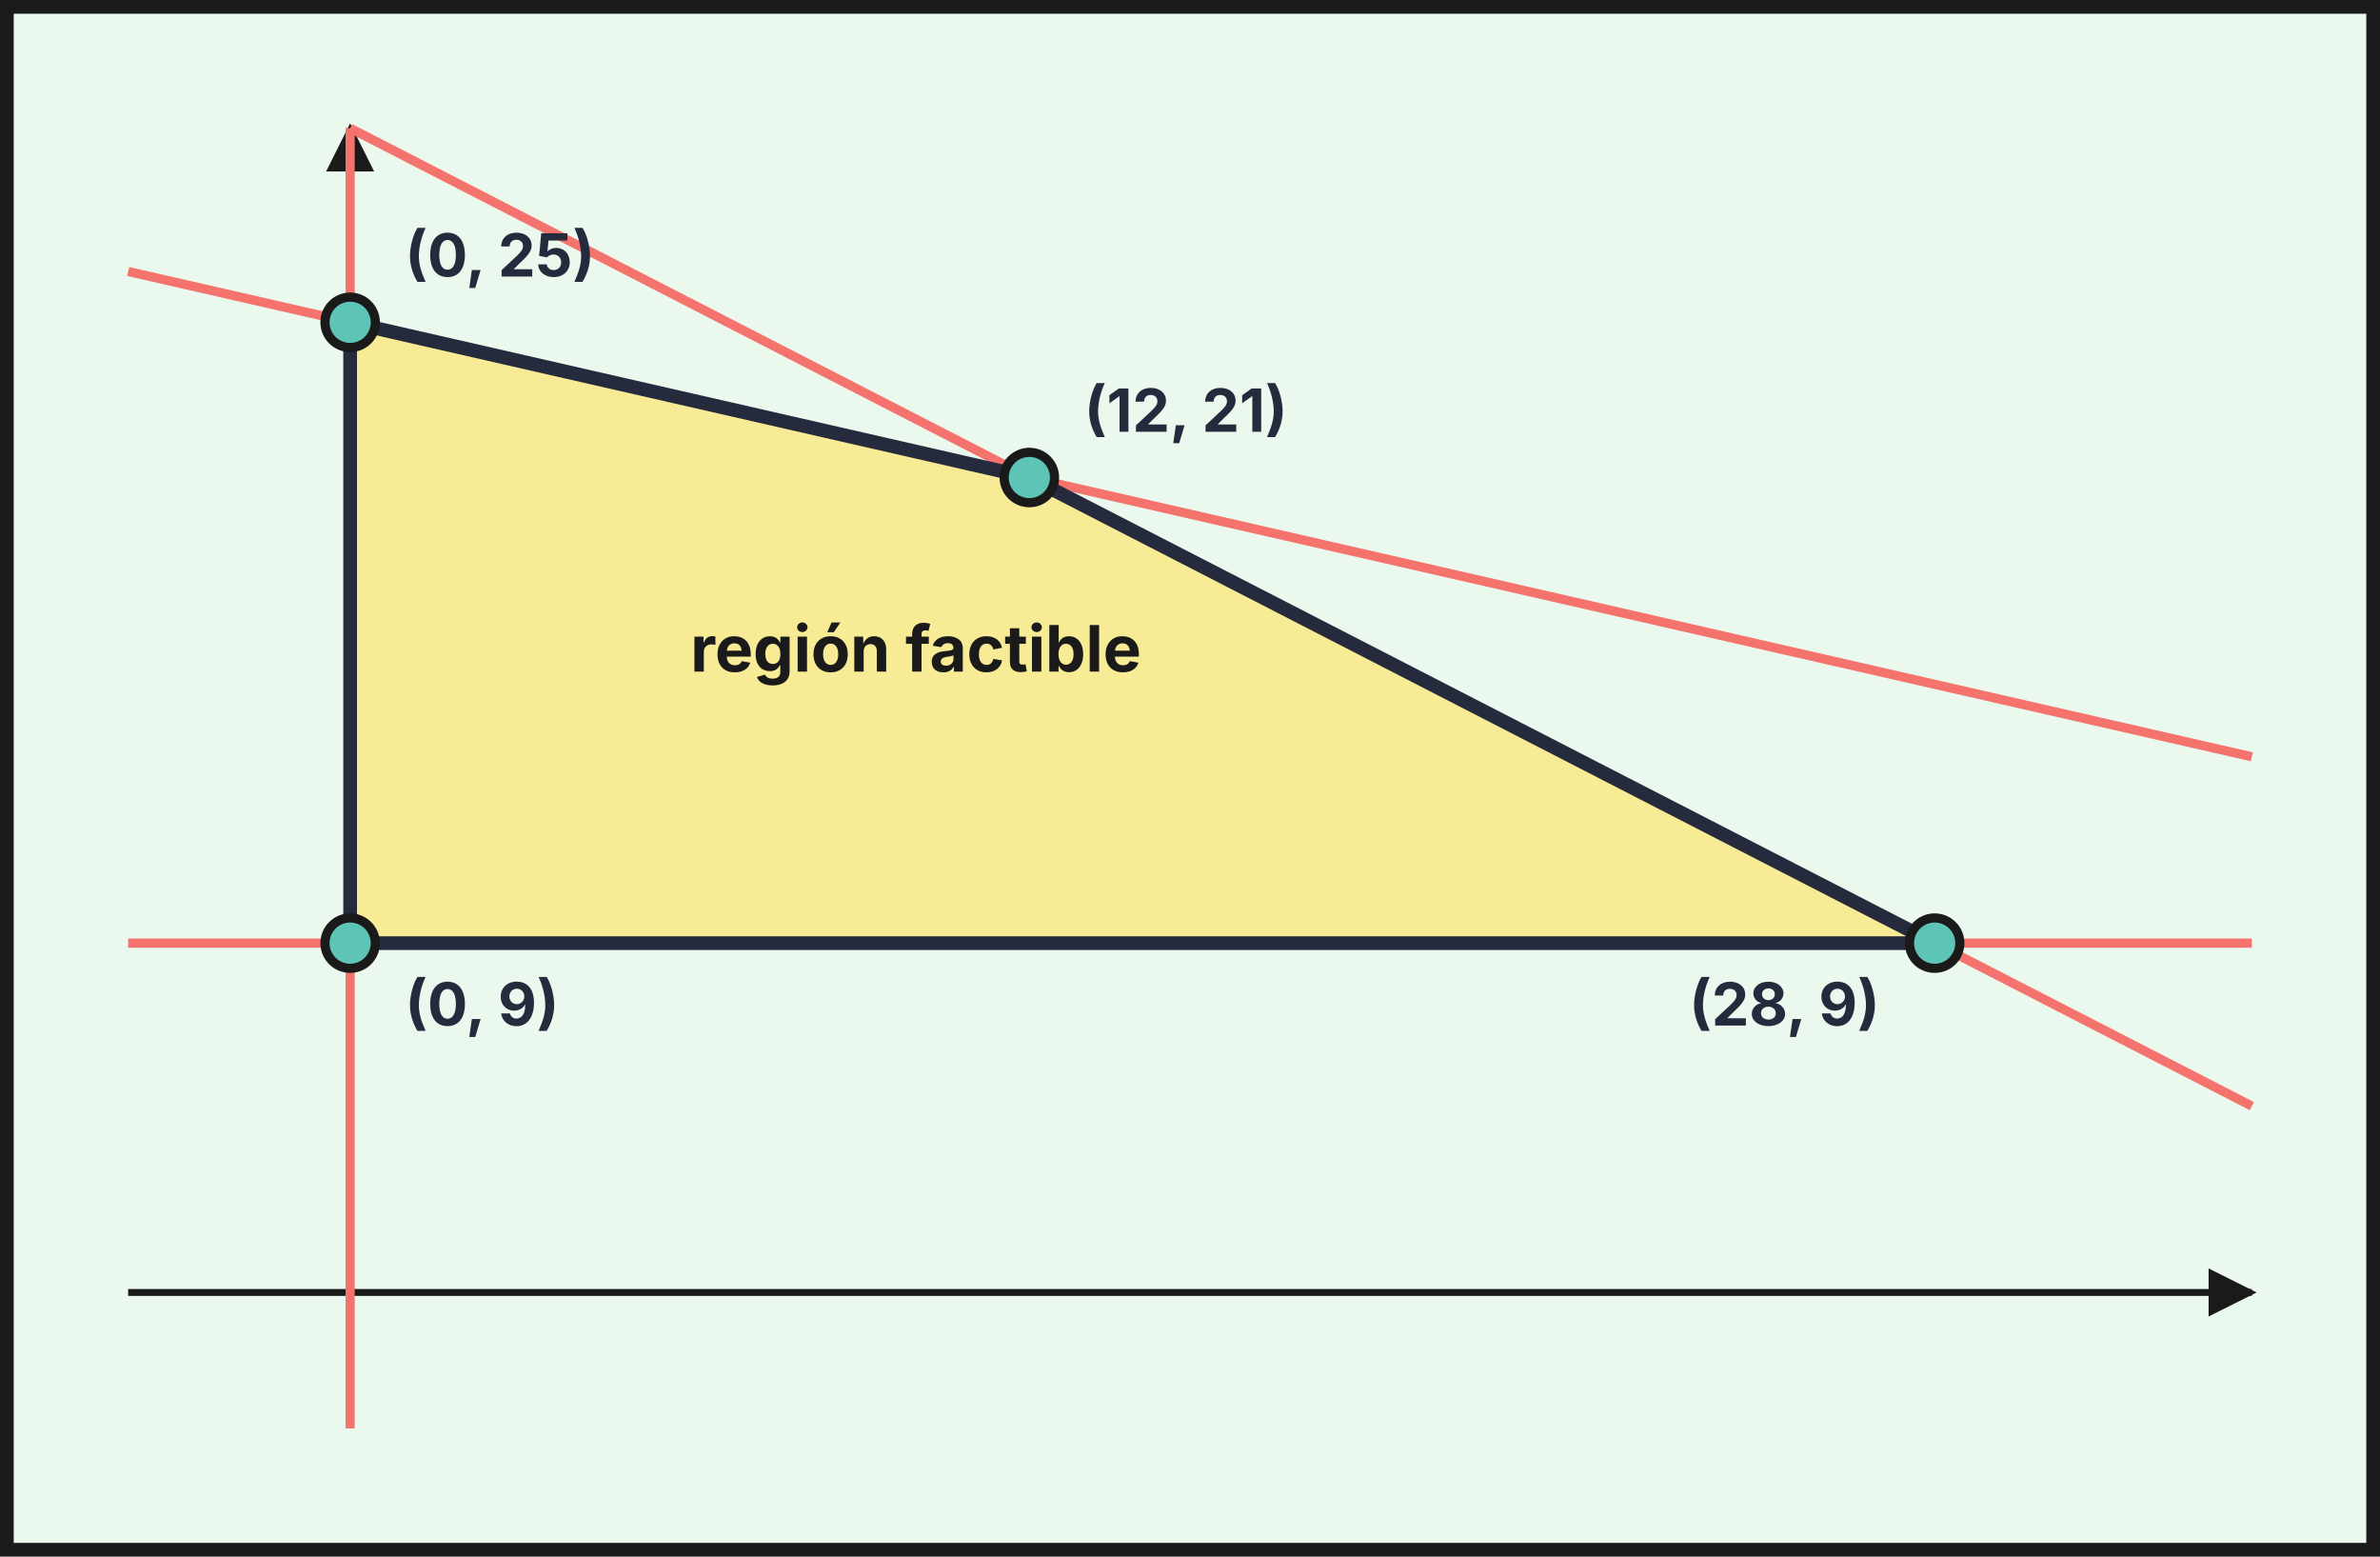
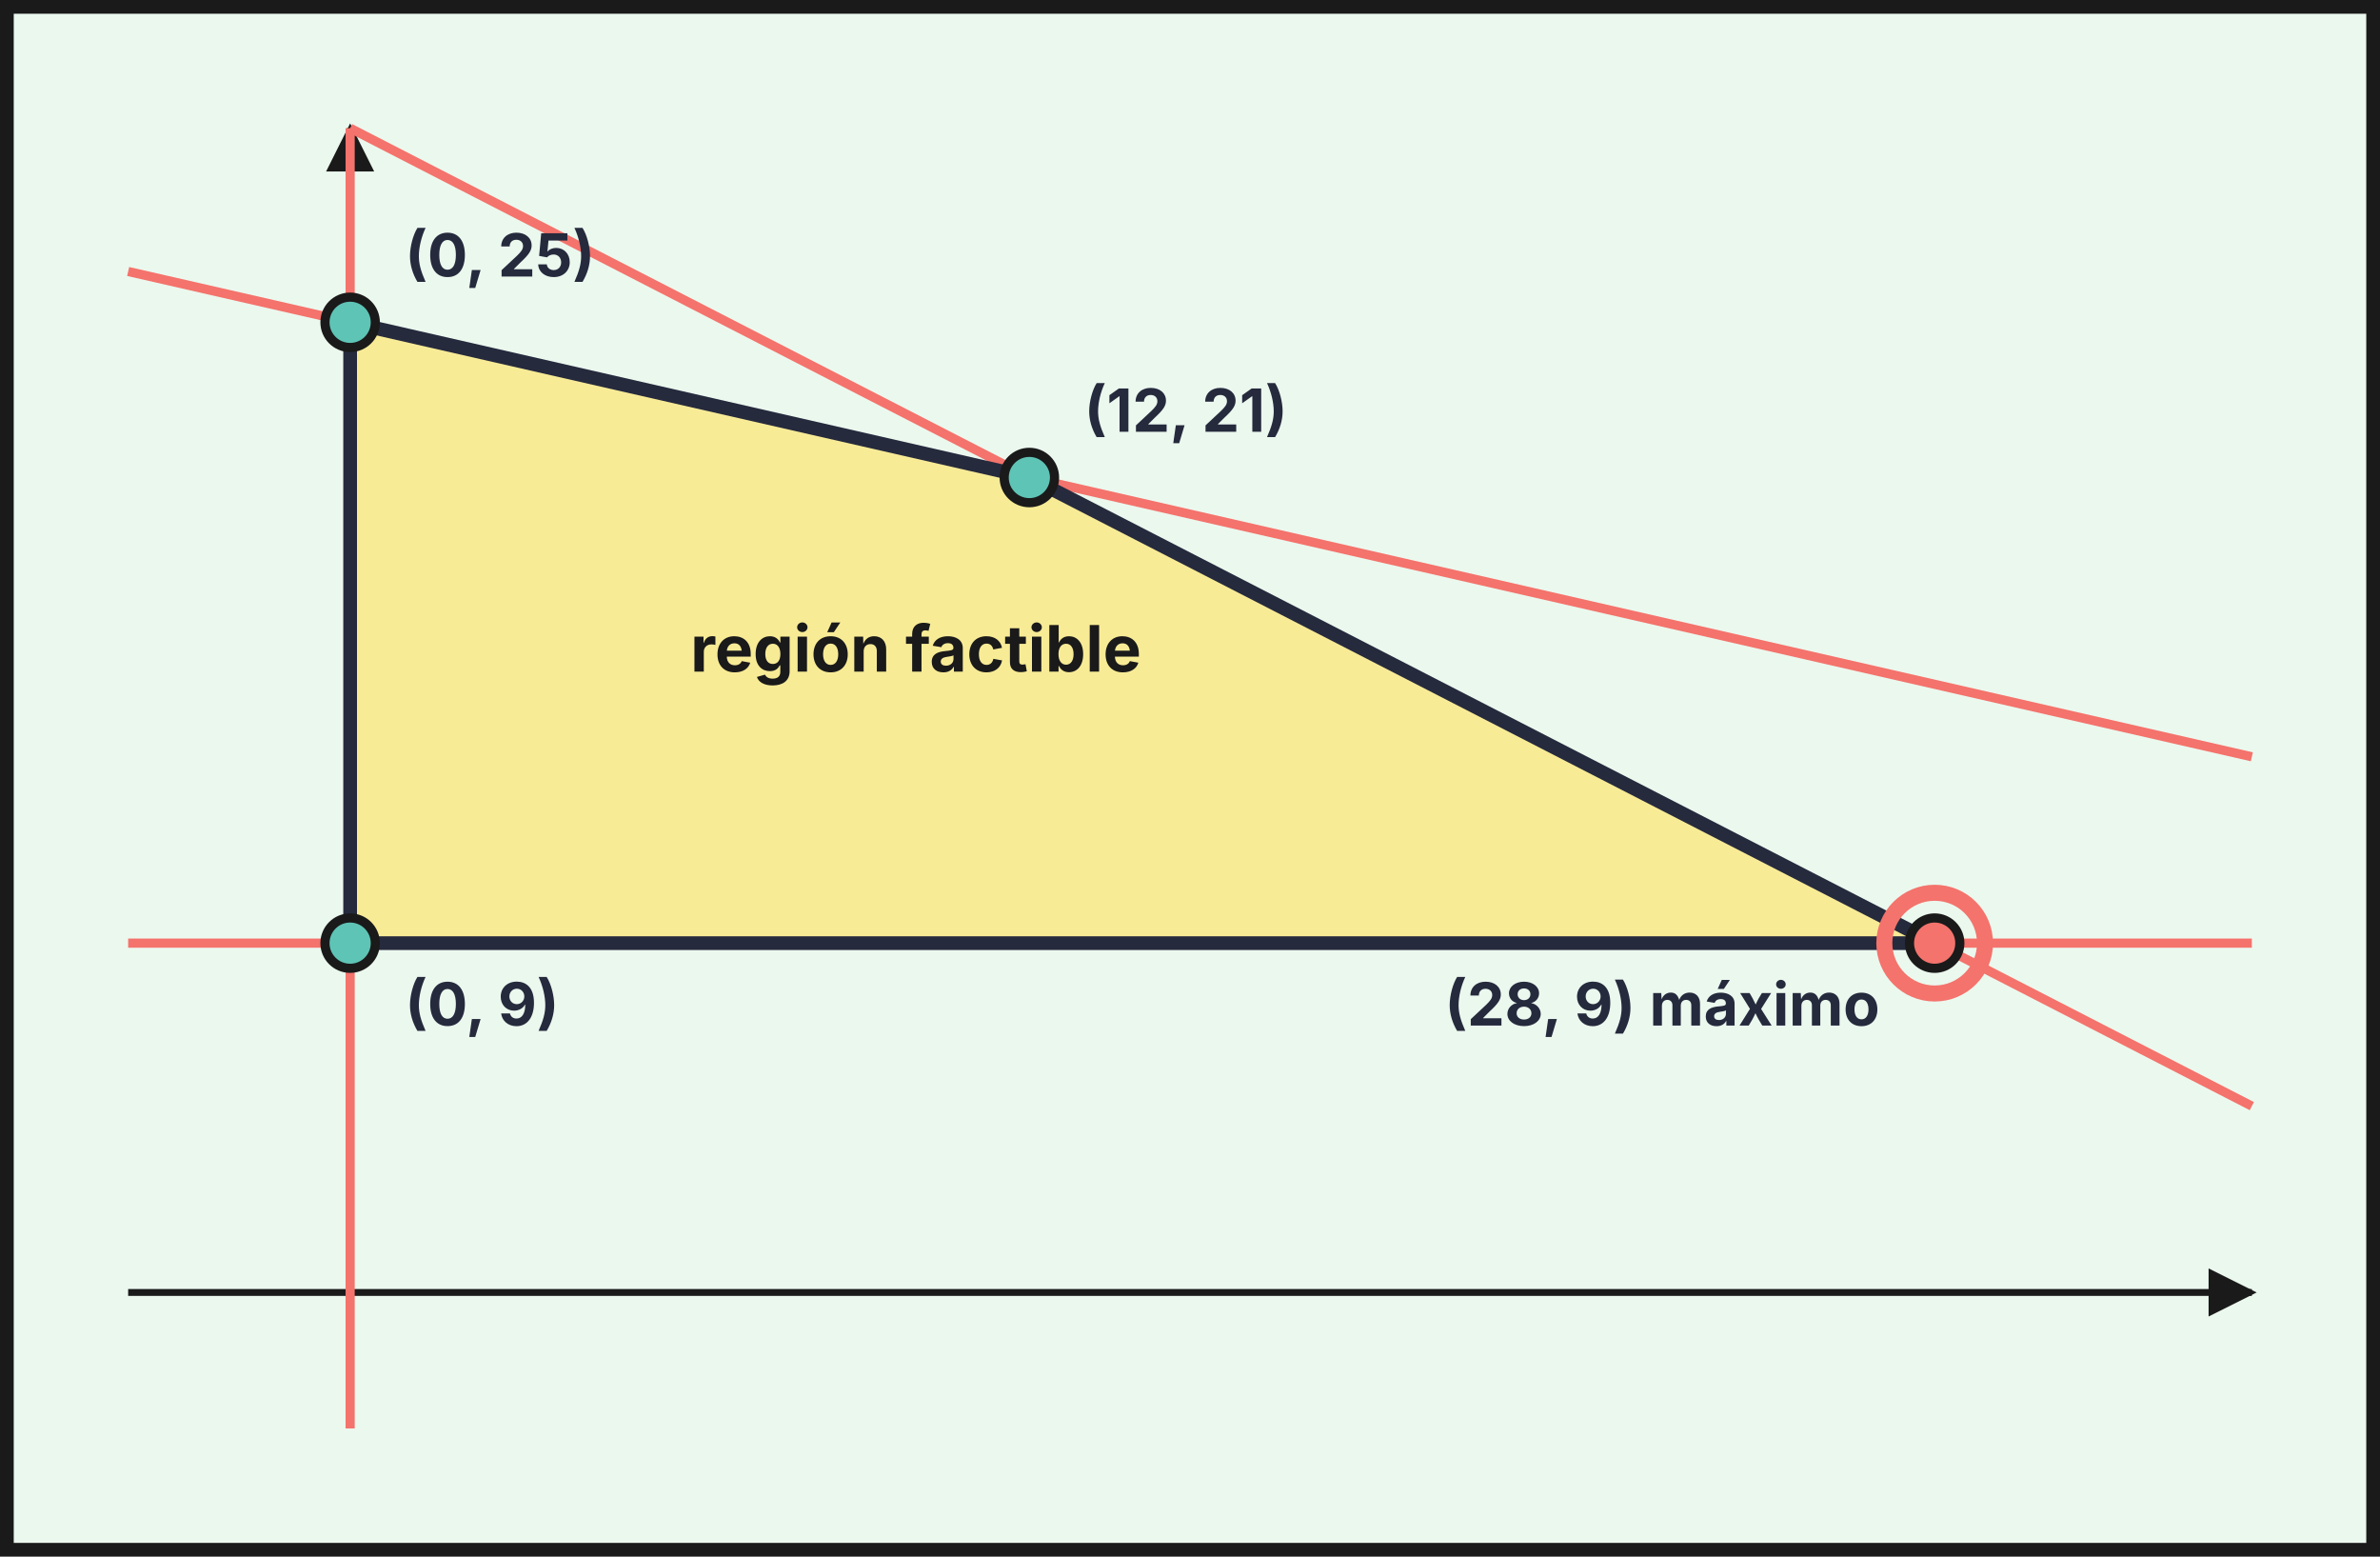
<svg xmlns="http://www.w3.org/2000/svg" viewBox="0 0 520 340" width="520" height="340" font-family="Inter, Helvetica, Arial, sans-serif" role="img">
  <defs>
    <marker id="f" viewBox="0 0 10 10" refX="9" refY="5" markerWidth="7" markerHeight="7" orient="auto">
      <path d="M0,0 L10,5 L0,10 z" fill="#1A1A1A" />
    </marker>
  </defs>
  <rect x="1.5" y="1.5" width="517" height="337" fill="#EBF8EE" stroke="#1A1A1A" stroke-width="3" />
  <path d="M76.5,206.0 L422.7,206.0 L224.9,104.3 L76.5,70.4 Z" fill="#FCE678" fill-opacity="0.75" stroke="none" />
  <line x1="28.0" y1="282.3" x2="492.0" y2="282.3" stroke="#1A1A1A" stroke-width="1.5" marker-end="url(#f)" />
  <line x1="76.5" y1="312.0" x2="76.5" y2="28.0" stroke="#1A1A1A" stroke-width="1.5" marker-end="url(#f)" />
  <line x1="492.0" y1="241.6" x2="76.5" y2="28.0" stroke="#F4736C" stroke-width="2" stroke-dasharray="0" />
  <line x1="28.0" y1="59.3" x2="492.0" y2="165.3" stroke="#F4736C" stroke-width="2" stroke-dasharray="0" />
  <line x1="28.0" y1="206.0" x2="492.0" y2="206.0" stroke="#F4736C" stroke-width="2" stroke-dasharray="0" />
  <line x1="76.5" y1="312.0" x2="76.5" y2="28.0" stroke="#F4736C" stroke-width="2" stroke-dasharray="0" />
  <path d="M76.5,206.0 L422.7,206.0 L224.9,104.3 L76.5,70.4 Z" fill="none" stroke="#262A3D" stroke-width="3" />
  <circle cx="76.5" cy="206.0" r="5.5" fill="#5EC4B6" stroke="#1A1A1A" stroke-width="2" />
  <text x="88.5" y="224.0" text-anchor="start" font-size="13" fill="#262A3D" font-weight="700">(0, 9)</text>
-   <circle cx="422.7" cy="206.0" r="5.5" fill="#5EC4B6" stroke="#1A1A1A" stroke-width="2" />
-   <text x="410.7" y="224.0" text-anchor="end" font-size="13" fill="#262A3D" font-weight="700">(28, 9)</text>
+   <circle cx="422.7" cy="206.0" r="11" fill="none" stroke="#F4736C" stroke-width="3.5" />
+   <circle cx="422.7" cy="206.0" r="5.5" fill="#F4736C" stroke="#1A1A1A" stroke-width="2" />
+   <text x="410.7" y="224.0" text-anchor="end" font-size="13" fill="#262A3D" font-weight="700">(28, 9) máximo</text>
  <circle cx="224.9" cy="104.3" r="5.5" fill="#5EC4B6" stroke="#1A1A1A" stroke-width="2" />
  <text x="236.9" y="94.3" text-anchor="start" font-size="13" fill="#262A3D" font-weight="700">(12, 21)</text>
  <circle cx="76.5" cy="70.4" r="5.5" fill="#5EC4B6" stroke="#1A1A1A" stroke-width="2" />
  <text x="88.5" y="60.4" text-anchor="start" font-size="13" fill="#262A3D" font-weight="700">(0, 25)</text>
  <text x="200.1" y="146.7" text-anchor="middle" font-size="14" fill="#1A1A1A" font-weight="700">región factible</text>
</svg>
